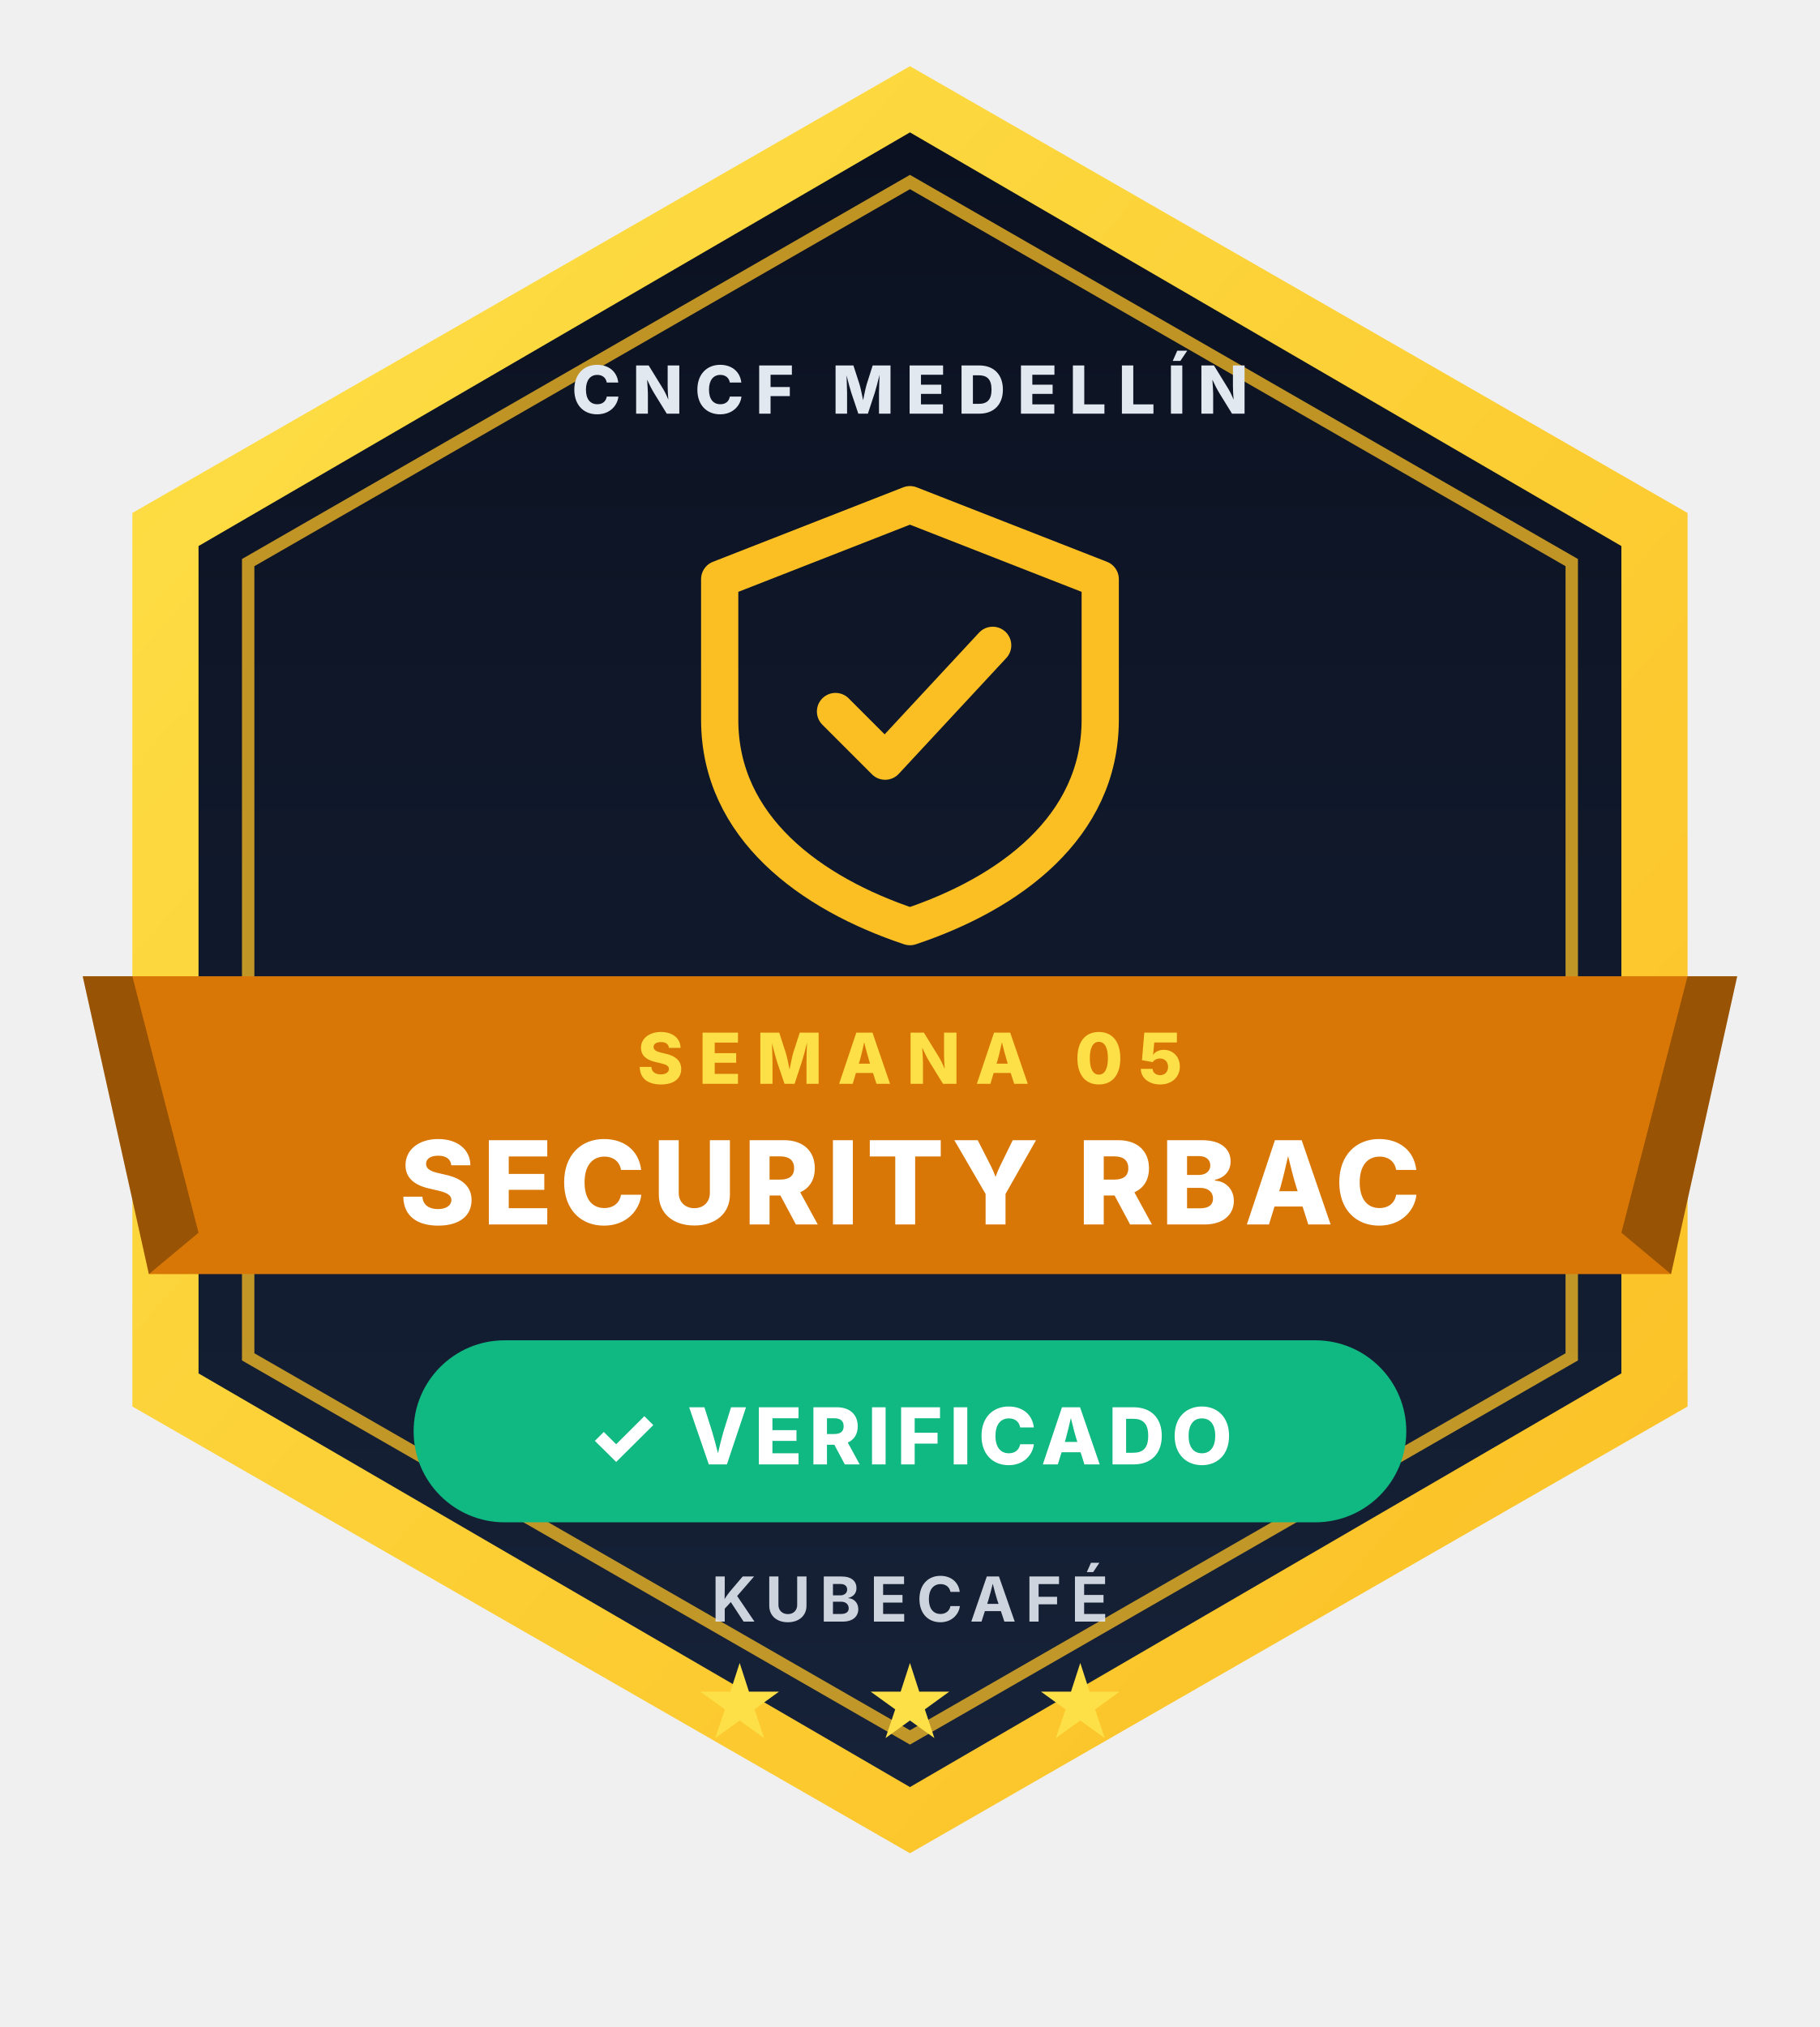
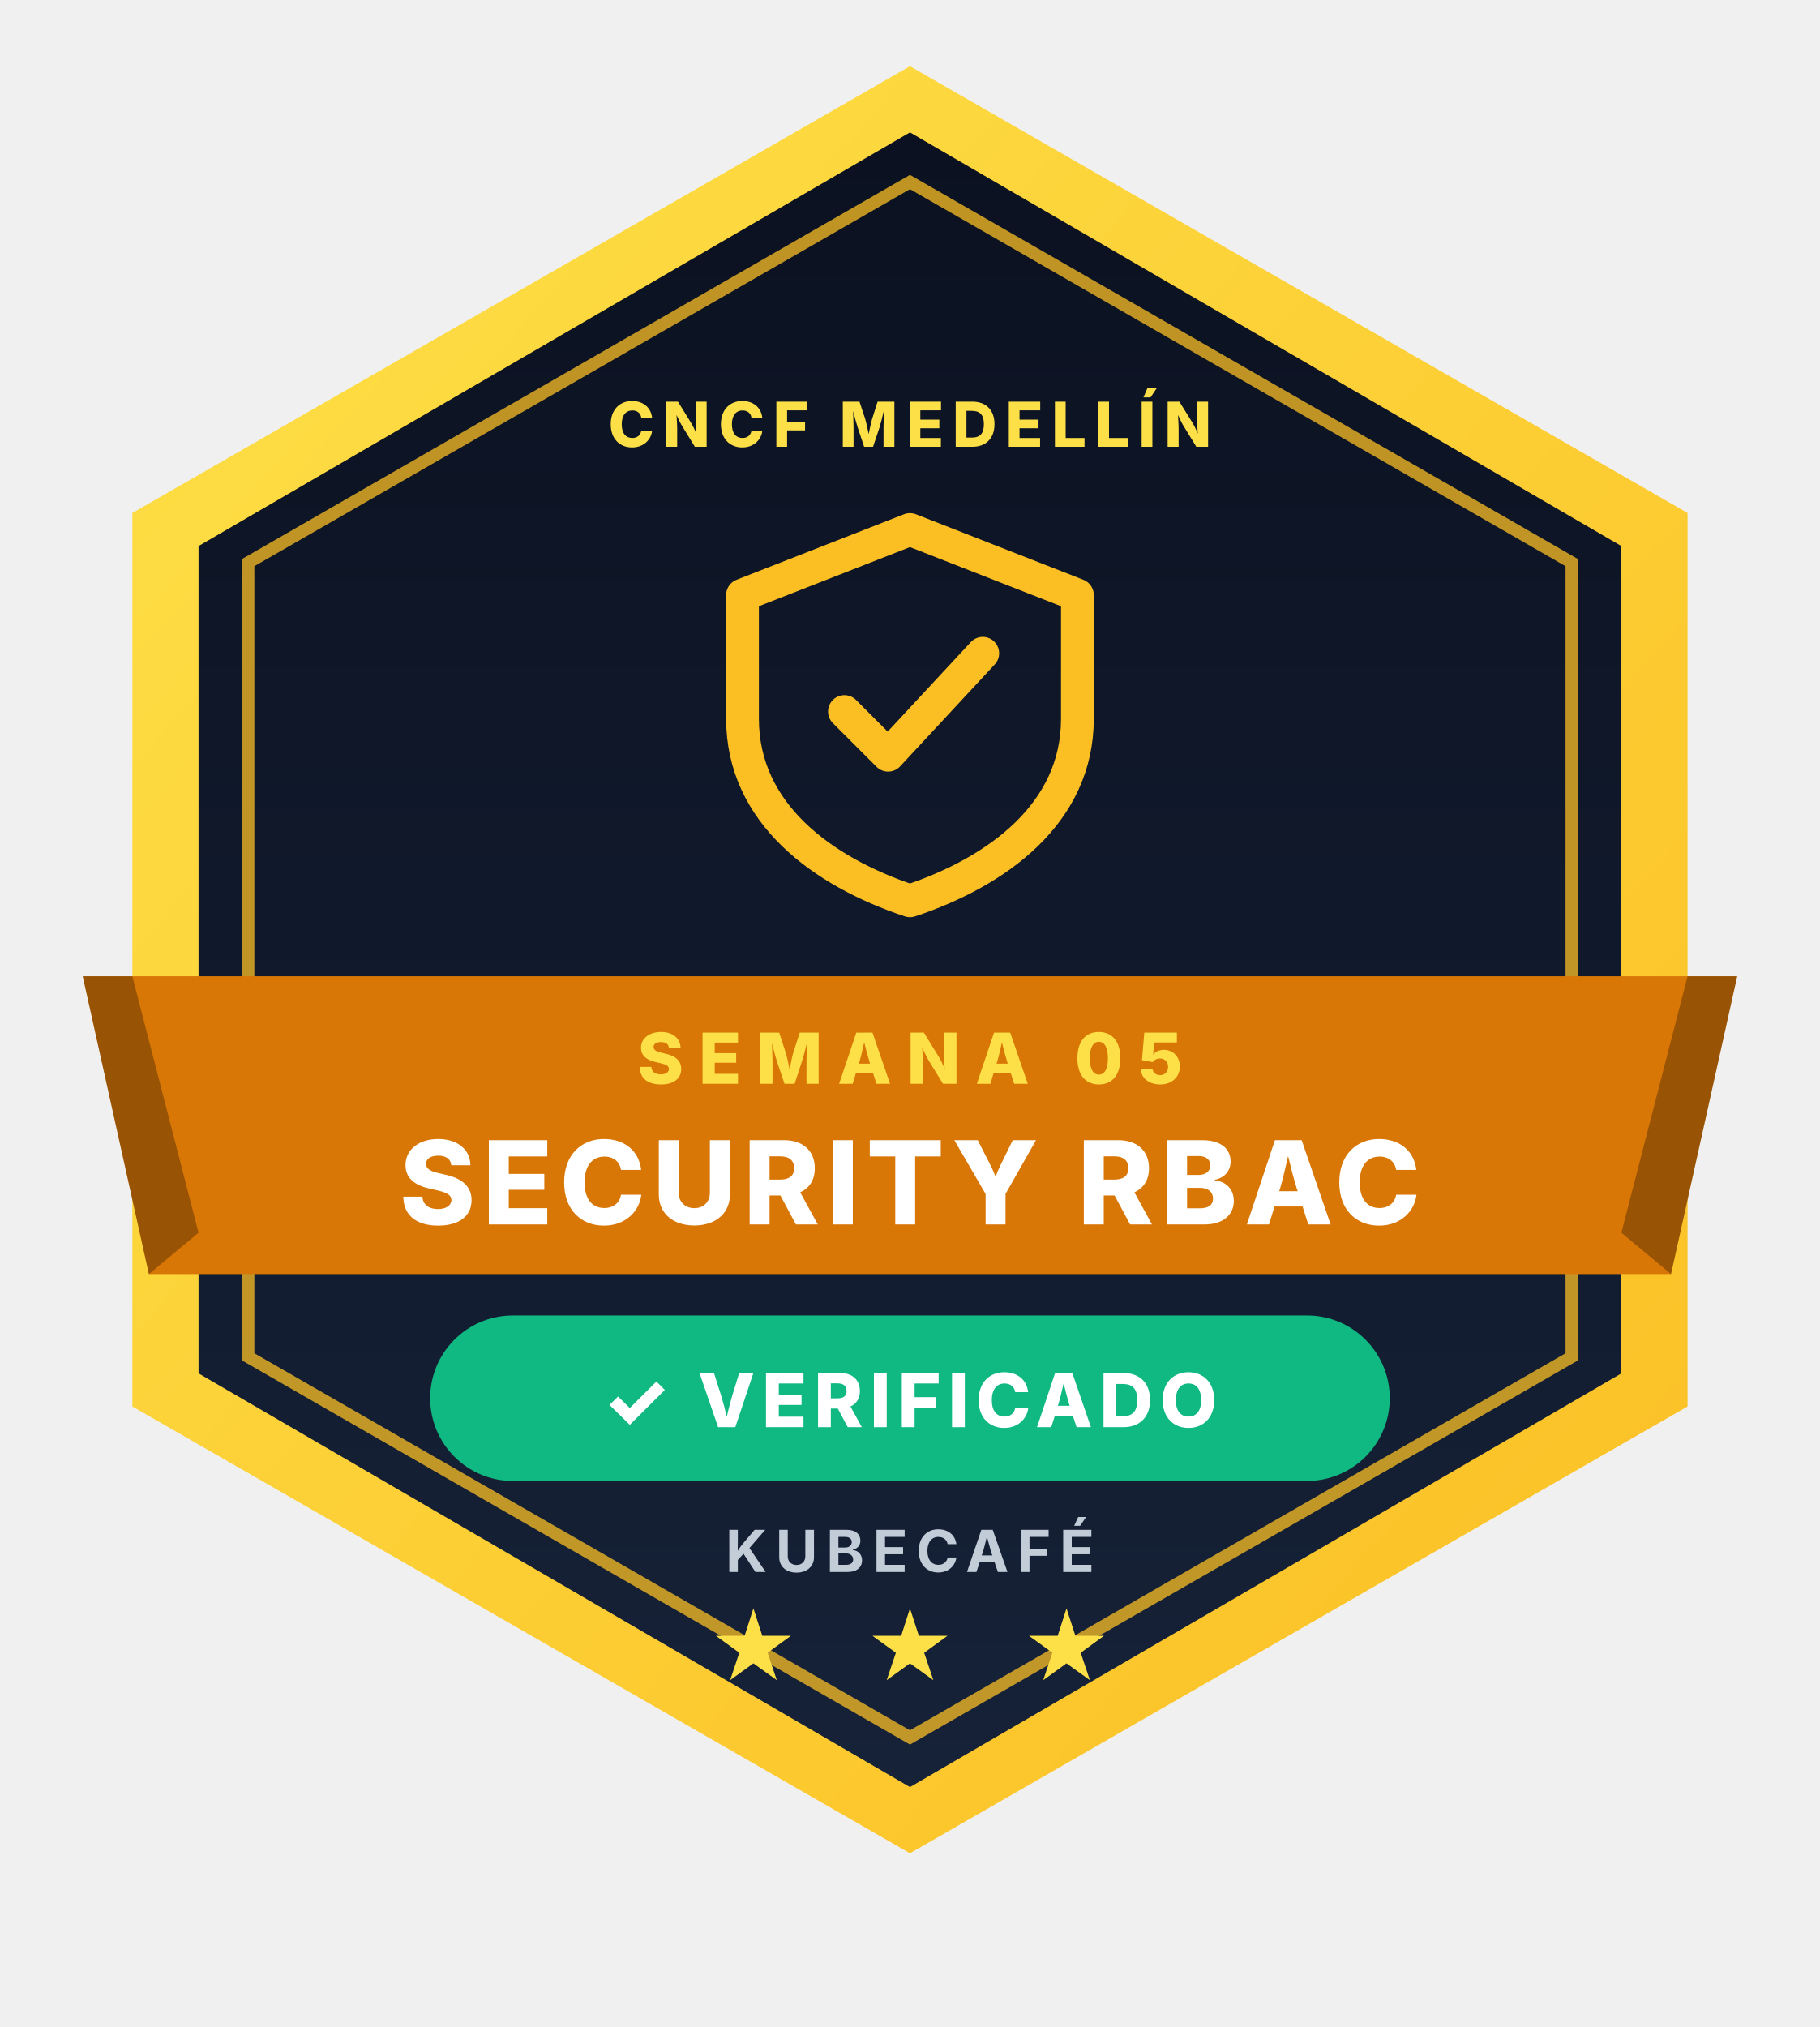
<svg xmlns="http://www.w3.org/2000/svg" viewBox="0 0 220 245" width="220" height="245">
  <defs>
    <linearGradient id="b_semana-05_completado" x1="0%" y1="0%" x2="100%" y2="100%">
      <stop offset="0%" stop-color="#FDE047" />
      <stop offset="100%" stop-color="#FBBF24" />
    </linearGradient>
    <linearGradient id="bg_semana-05_completado" x1="0%" y1="0%" x2="0%" y2="100%">
      <stop offset="0%" stop-color="#0B1120" />
      <stop offset="100%" stop-color="#162238" />
    </linearGradient>
  </defs>
  <g opacity="1">
    <polygon points="110,8 204,62 204,170 110,224 16,170 16,62" fill="url(#b_semana-05_completado)" />
    <polygon points="110,16 196,66 196,166 110,216 24,166 24,66" fill="url(#bg_semana-05_completado)" />
    <polygon points="110,22 190,68 190,164 110,210 30,164 30,68" fill="none" stroke="#FBBF24" stroke-width="1.5" stroke-opacity="0.75" />
-     <text x="110" y="50" text-anchor="middle" font-family="system-ui,-apple-system,sans-serif" font-size="8" font-weight="800" fill="#E2E8F0" letter-spacing="1.4">CNCF MEDELLÍN</text>
-     <g color="#FBBF24" transform="translate(0, 4)">
+     <text x="110" y="54" text-anchor="middle" font-family="system-ui,-apple-system,sans-serif" font-size="7.5" font-weight="800" fill="#FDE047" letter-spacing="1.0">CNCF MEDELLÍN</text>
+     <g color="#FBBF24" transform="translate(110, 86) scale(0.88) translate(-110, -82)">
      <path d="M110 57 L133 66 V83 C133 96 122 104 110 108 C98 104 87 96 87 83 V66 Z" fill="none" stroke="currentColor" stroke-width="4.5" stroke-linejoin="round" />
      <path d="M101 82 L107 88 L120 74" fill="none" stroke="currentColor" stroke-width="4.5" stroke-linecap="round" stroke-linejoin="round" />
    </g>
    <polygon points="10,118 210,118 202,154 18,154" fill="#D97706" />
    <polygon points="10,118 18,154 24,149 16,118" fill="#000000" opacity="0.3" />
    <polygon points="210,118 202,154 196,149 204,118" fill="#000000" opacity="0.3" />
    <text x="110" y="131" text-anchor="middle" font-family="system-ui,-apple-system,sans-serif" font-size="8.5" font-weight="800" fill="#FDE047" letter-spacing="1.8">SEMANA 05</text>
    <text x="110" y="148" text-anchor="middle" font-family="system-ui,-apple-system,sans-serif" font-size="14" font-weight="800" fill="#FFFFFF" letter-spacing="0.8">SECURITY RBAC</text>
-     <rect x="50" y="162" width="120" height="22" rx="11" fill="#10B981" />
-     <text x="110" y="177" text-anchor="middle" font-family="system-ui,-apple-system,sans-serif" font-size="9.5" font-weight="800" fill="#FFFFFF" letter-spacing="0.8">✓ VERIFICADO</text>
-     <text x="110" y="196" text-anchor="middle" font-family="system-ui,-apple-system,sans-serif" font-size="7.5" font-weight="700" fill="#E2E8F0" opacity="0.9" letter-spacing="1.1">KUBECAFÉ</text>
-     <text x="110" y="210" text-anchor="middle" font-family="system-ui,-apple-system,sans-serif" font-size="11" fill="#FDE047" letter-spacing="3">★ ★ ★</text>
+     <rect x="52" y="159" width="116" height="20" rx="10" fill="#10B981" />
+     <text x="110" y="172.5" text-anchor="middle" font-family="system-ui,-apple-system,sans-serif" font-size="9" font-weight="800" fill="#FFFFFF" letter-spacing="0.8">✓ VERIFICADO</text>
+     <text x="110" y="190" text-anchor="middle" font-family="system-ui,-apple-system,sans-serif" font-size="7" font-weight="700" fill="#CBD5E1" opacity="0.95" letter-spacing="1.0">KUBECAFÉ</text>
+     <text x="110" y="203" text-anchor="middle" font-family="system-ui,-apple-system,sans-serif" font-size="10.5" fill="#FDE047" letter-spacing="2.5">★ ★ ★</text>
  </g>
</svg>
